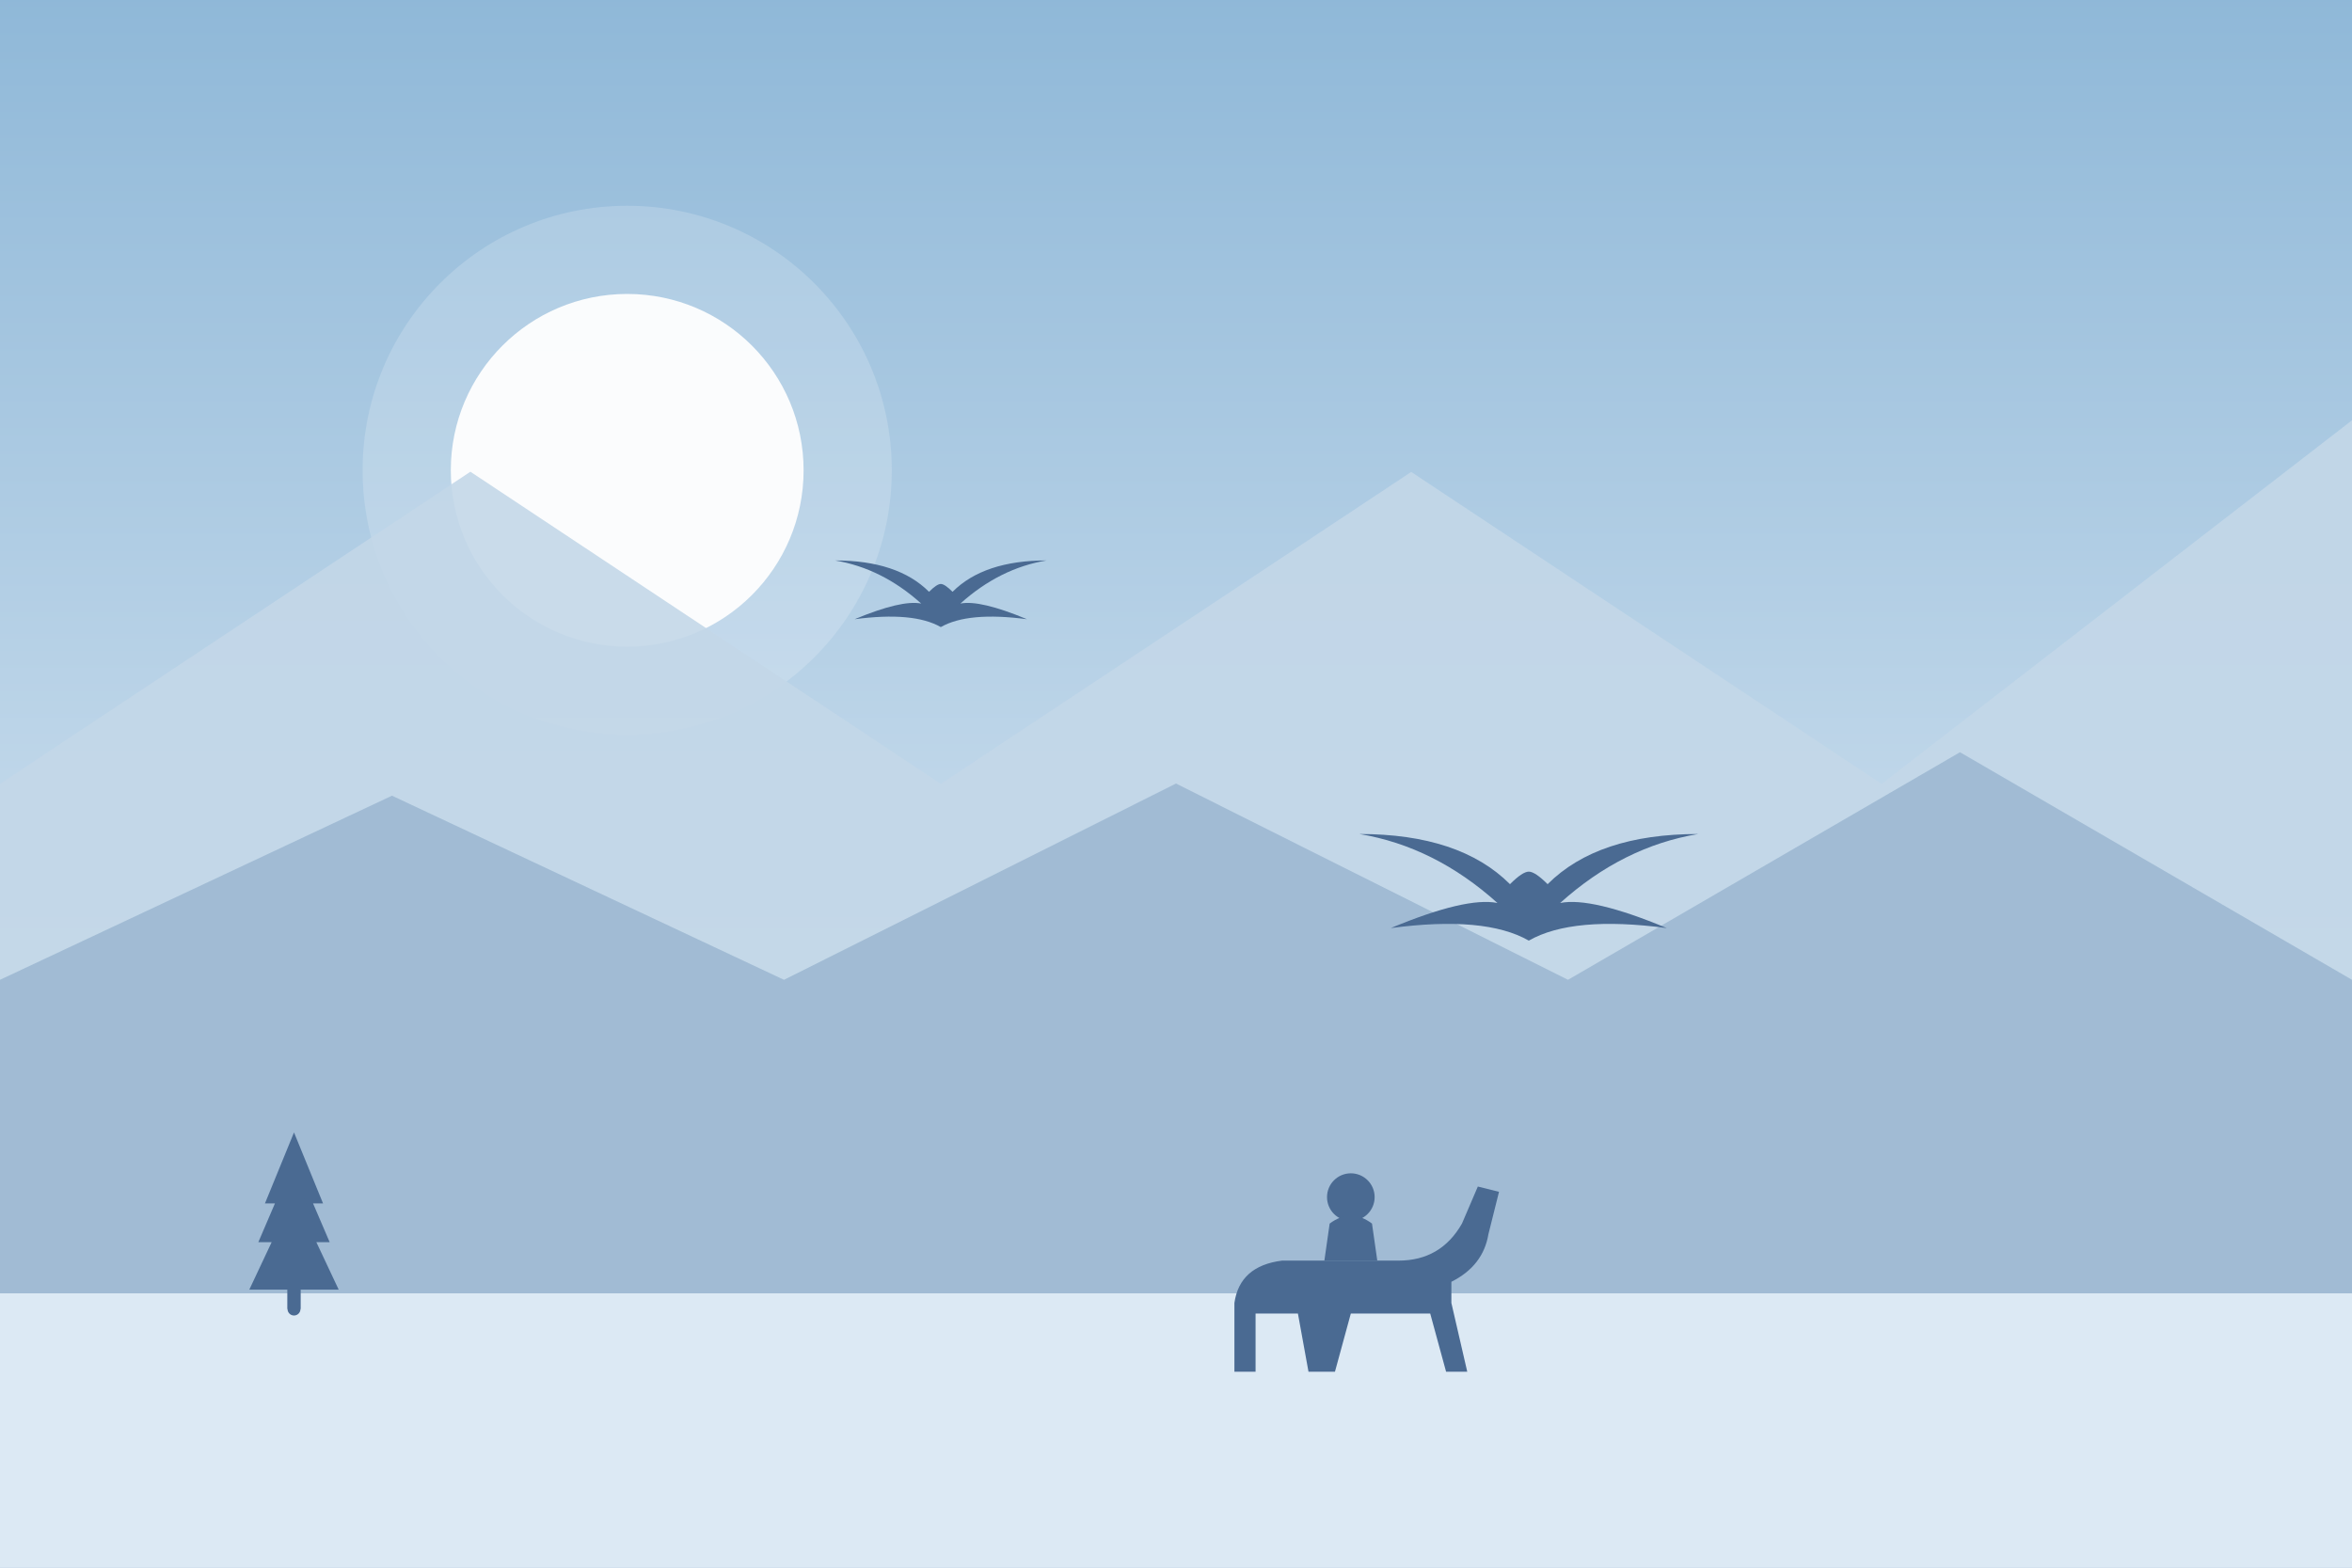
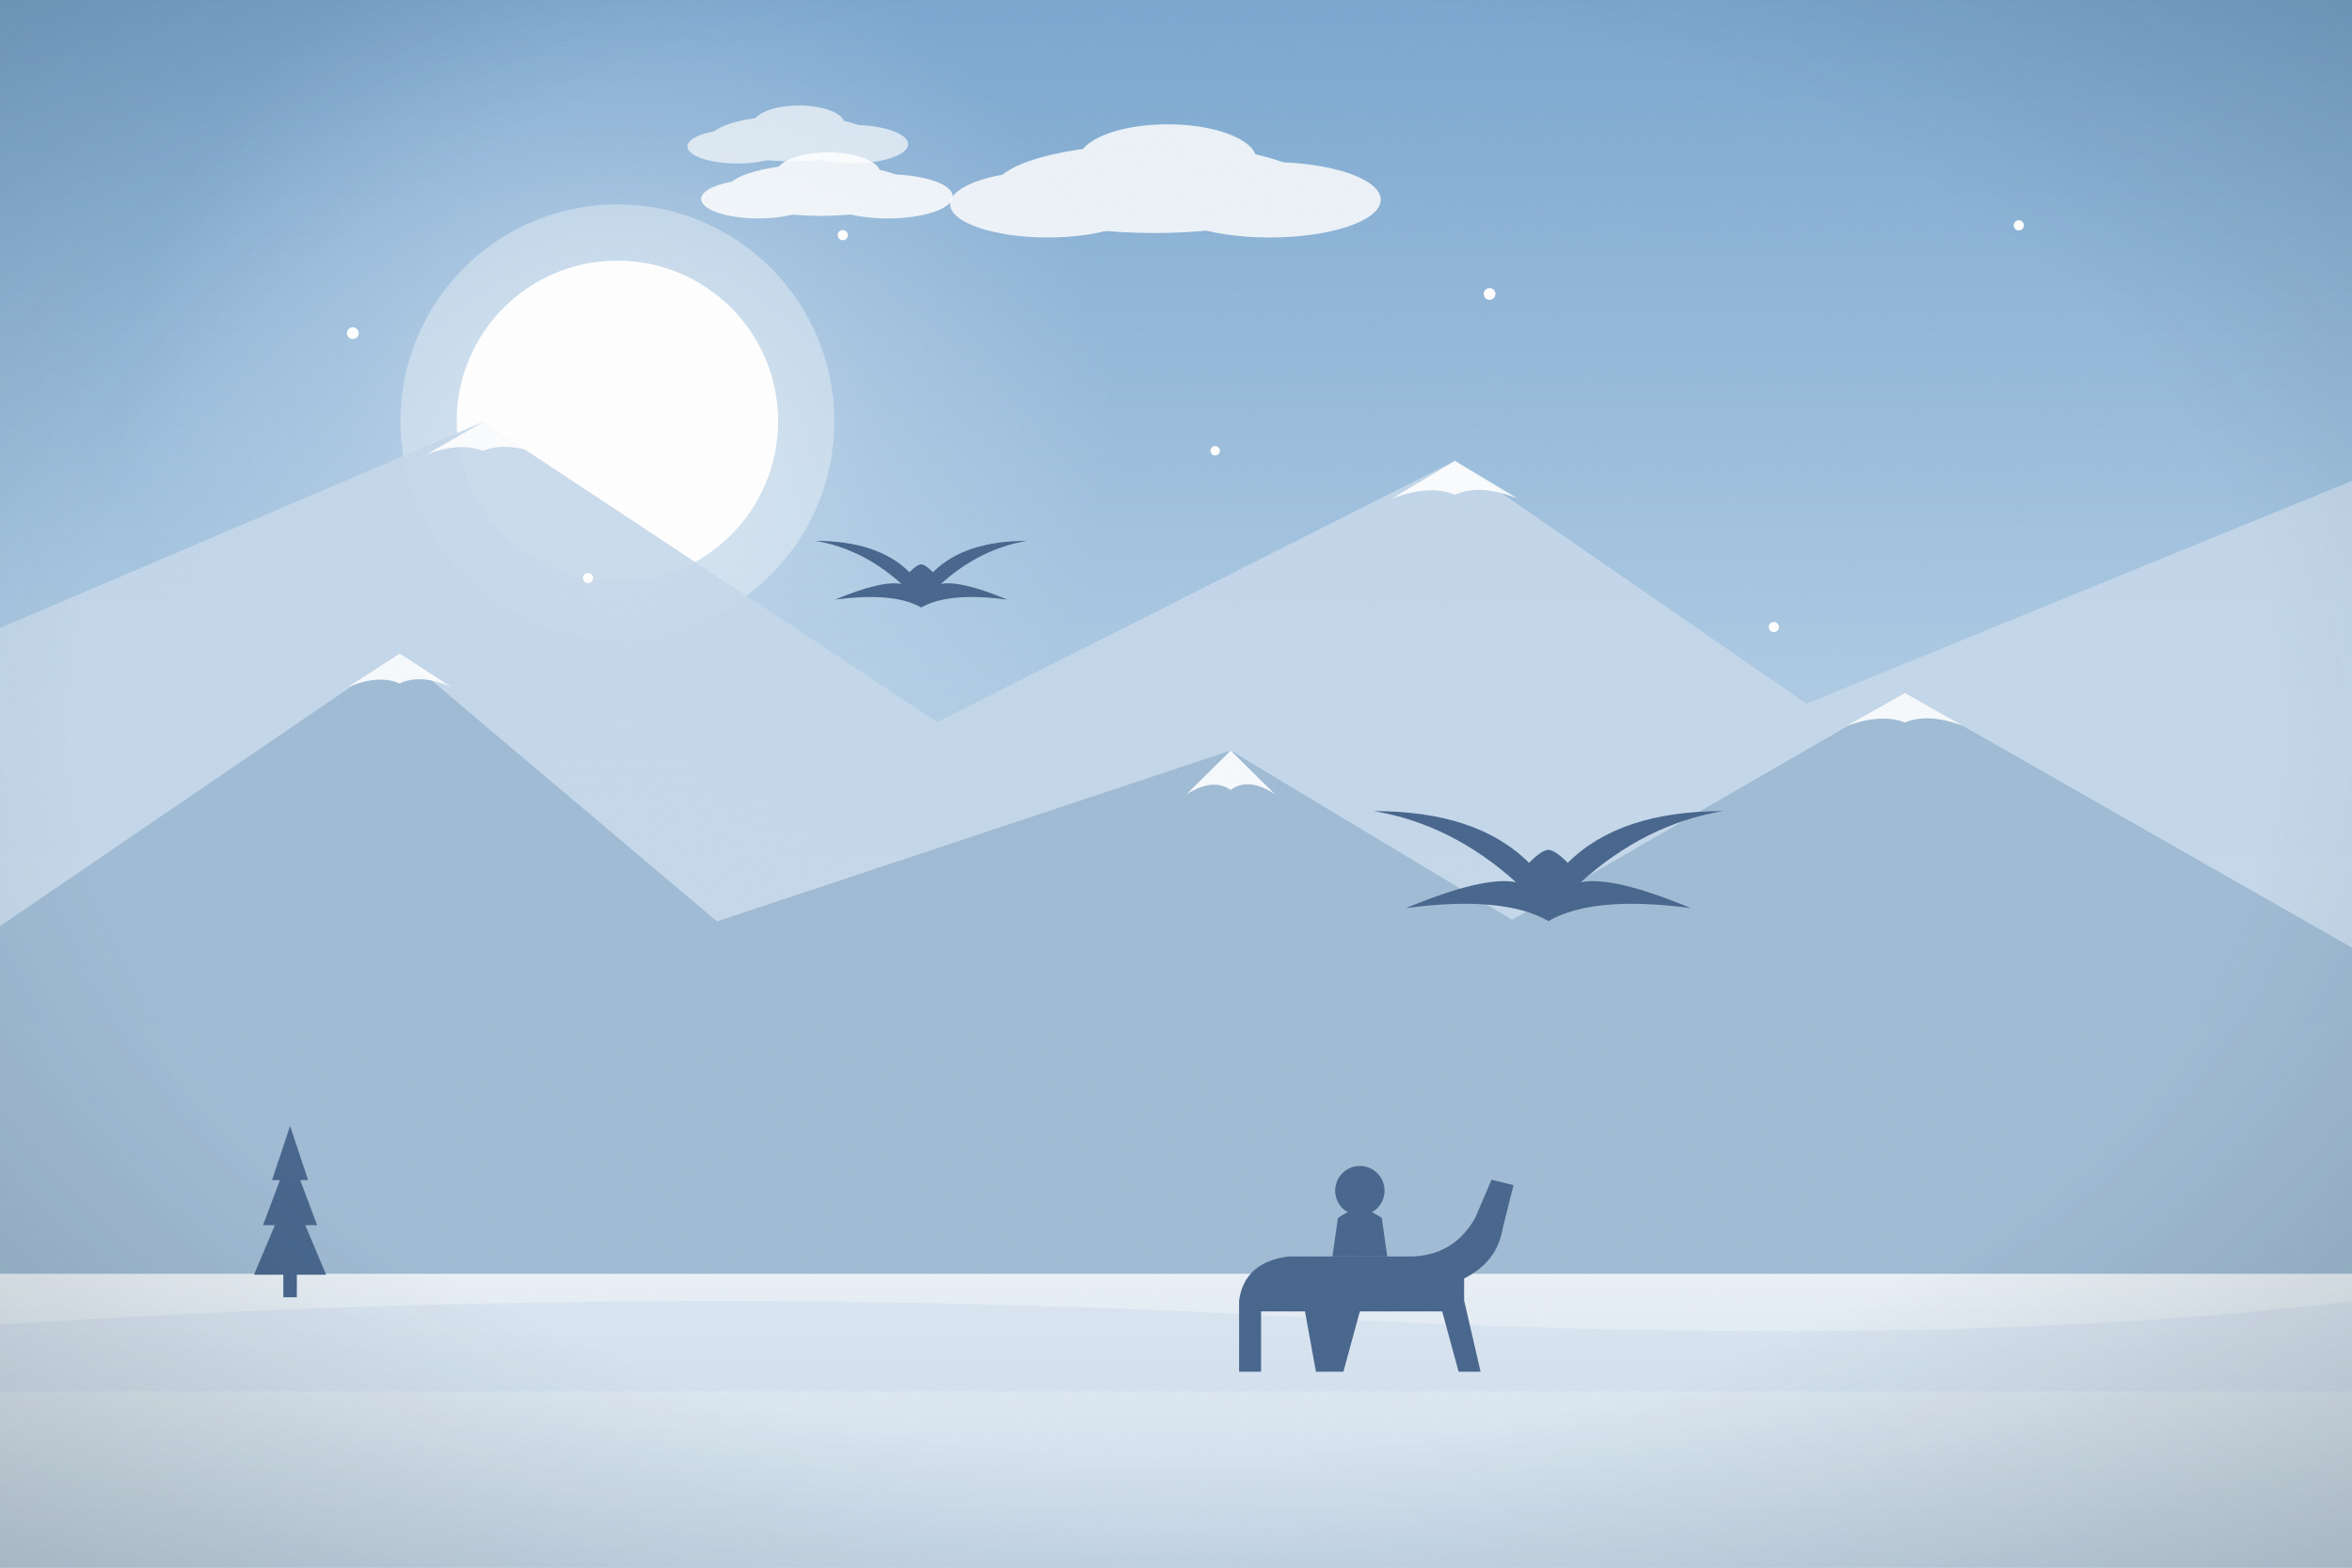
<svg xmlns="http://www.w3.org/2000/svg" viewBox="0 0 1200 800" width="1200" height="800" preserveAspectRatio="xMidYMid slice">
  <defs>
-     <linearGradient id="sky34u5k5" x1="0" y1="0" x2="0" y2="1">
-       <stop offset="0" stop-color="#8fb8d8" />
-       <stop offset="1" stop-color="#eef4fa" />
+     <linearGradient id="sky1" x1="0" y1="0" x2="0" y2="1">
+       <stop offset="0" stop-color="#7aa6cf" />
+       <stop offset="0.55" stop-color="#b9d3e8" />
+       <stop offset="1" stop-color="#f0f6fb" />
    </linearGradient>
  </defs>
-   <rect width="1200" height="800" fill="url(#sky34u5k5)" />
-   <circle cx="320" cy="240" r="135" fill="#fefefe" opacity="0.18" />
-   <circle cx="320" cy="240" r="90" fill="#fefefe" opacity="0.95" />
-   <path d="M0 800 L0 400 L 0 400 L 240 240.721 L 480 400 L 720 240.828 L 960 400 L 1200 214.48 L 1200 800 Z" fill="#c3d7e8" opacity="0.9" />
-   <path d="M0 800 L0 500 L 0 500 L 200 406.047 L 400 500 L 600 399.838 L 800 500 L 1000 383.866 L 1200 500 L 1200 800 Z" fill="#9db8d2" opacity="0.9" />
-   <rect x="0" y="660" width="1200" height="140" fill="#dce9f4" />
-   <g transform="translate(700 700) scale(1.35 1.35)" fill="#4a6a92" stroke="#4a6a92" stroke-width="0" opacity="1">
+   <rect width="1200" height="800" fill="url(#sky1)" />
+   <defs>
+     <radialGradient id="glow2" cx="0.5" cy="0.5" r="0.5">
+       <stop offset="0" stop-color="#e8f1fa" stop-opacity="0.55" />
+       <stop offset="0.55" stop-color="#e8f1fa" stop-opacity="0.2" />
+       <stop offset="1" stop-color="#e8f1fa" stop-opacity="0" />
+     </radialGradient>
+   </defs>
+   <circle cx="315" cy="215" r="254.2" fill="url(#glow2)" />
+   <circle cx="315" cy="215" r="110.7" fill="#ffffff" opacity="0.35" />
+   <circle cx="315" cy="215" r="82" fill="#ffffff" />
+   <g fill="#ffffff" opacity="0.666">
+     <ellipse cx="404.138" cy="70.67" rx="41.798" ry="11.611" />
+     <ellipse cx="376.273" cy="74.734" rx="25.543" ry="8.708" />
+     <ellipse cx="434.326" cy="73.572" rx="29.027" ry="9.869" />
+     <ellipse cx="407.622" cy="63.123" rx="23.221" ry="9.288" />
+   </g>
+   <g fill="#ffffff" opacity="0.836">
+     <ellipse cx="588.948" cy="96.273" rx="81.537" ry="22.649" />
+     <ellipse cx="534.59" cy="104.201" rx="49.828" ry="16.987" />
+     <ellipse cx="647.836" cy="101.936" rx="56.623" ry="19.252" />
+     <ellipse cx="595.743" cy="81.551" rx="45.298" ry="18.119" />
+   </g>
+   <g fill="#ffffff" opacity="0.857">
+     <ellipse cx="418.611" cy="96.912" rx="47.65" ry="13.236" />
+     <ellipse cx="386.844" cy="101.545" rx="29.12" ry="9.927" />
+     <ellipse cx="453.025" cy="100.221" rx="33.091" ry="11.251" />
+     <ellipse cx="422.582" cy="88.308" rx="26.472" ry="10.589" />
+   </g>
+   <path d="M0 800 L0 320.5 L 246.5 215.3 L 478.2 368.5 L 742.3 235.2 L 921.7 359.1 L 1200.0 245.4 L 1200 800 Z" fill="#c6d8ea" opacity="0.92" />
+   <path d="M 217.8 231.8 L 246.5 215.3 L 275.1 231.8 Q 257.9 225.2 246.5 230.1 Q 235.0 225.5 217.8 231.8 Z" fill="#ffffff" opacity="0.92" />
+   <path d="M 710.2 254.4 L 742.3 235.2 L 774.3 254.4 Q 755.1 246.7 742.3 252.5 Q 729.5 247.1 710.2 254.4 Z" fill="#ffffff" opacity="0.92" />
+   <path d="M0 800 L0 472.6 L 203.9 333.5 L 365.8 470.2 L 627.9 383.0 L 771.5 469.4 L 971.9 353.6 L 1200.0 483.6 L 1200 800 Z" fill="#9cb8d3" opacity="0.92" />
+   <path d="M 177.8 350.5 L 203.9 333.5 L 230.1 350.5 Q 214.4 343.7 203.9 348.8 Q 193.5 344.1 177.8 350.5 Z" fill="#ffffff" opacity="0.92" />
+   <path d="M 605.4 405.3 L 627.9 383.0 L 650.5 405.3 Q 637.0 396.4 627.9 403.1 Q 618.9 396.8 605.4 405.3 Z" fill="#ffffff" opacity="0.92" />
+   <path d="M 942.3 370.4 L 971.9 353.6 L 1001.5 370.4 Q 983.7 363.7 971.9 368.7 Q 960.0 364.0 942.3 370.4 Z" fill="#ffffff" opacity="0.92" />
+   <defs>
+     <linearGradient id="gnd3" x1="0" y1="0" x2="0" y2="1">
+       <stop offset="0" stop-color="#e9f0f7" />
+       <stop offset="1" stop-color="#c9daea" />
+     </linearGradient>
+   </defs>
+   <rect x="0" y="650" width="1200" height="150" fill="url(#gnd3)" />
+   <path d="M0 676 Q 336 654 660 672 T 1200 664 L 1200 710 L 0 710 Z" fill="#c9daea" opacity="0.45" />
+   <g transform="translate(705 700) scale(1.4 1.4)" fill="#47658c" stroke="#47658c" stroke-width="0" opacity="1">
    <path d="M-52 0 L-52 -26 Q-50 -40 -34 -42 L10 -42 Q26 -42 34 -56 L40 -70 L48 -68 L44 -52 Q42 -40 30 -34 L30 -26 L36 0 L28 0 L22 -22 L-8 -22 L-14 0 L-24 0 L-28 -22 L-44 -22 L-44 0 Z" />
    <circle cx="-8" cy="-66" r="9" />
    <path d="M-16 -56 Q-8 -62 0 -56 L2 -42 L-18 -42 Z" />
  </g>
-   <g transform="translate(780 480) scale(1.6 1.6)" fill="#4a6a92" stroke="#4a6a92" stroke-width="0" opacity="1">
+   <g transform="translate(790 470) scale(1.65 1.65)" fill="#47658c" stroke="#47658c" stroke-width="0" opacity="1">
    <path d="M0 0 Q-14 -8 -44 -4 Q-20 -14 -10 -12 Q-30 -30 -54 -34 Q-22 -34 -6 -18 Q-2 -22 0 -22 Q2 -22 6 -18 Q22 -34 54 -34 Q30 -30 10 -12 Q20 -14 44 -4 Q14 -8 0 0 Z" />
  </g>
-   <g transform="translate(480 320) scale(1 1)" fill="#4a6a92" stroke="#4a6a92" stroke-width="0" opacity="1">
+   <g transform="translate(470 310) scale(1 1)" fill="#47658c" stroke="#47658c" stroke-width="0" opacity="1">
    <path d="M0 0 Q-14 -8 -44 -4 Q-20 -14 -10 -12 Q-30 -30 -54 -34 Q-22 -34 -6 -18 Q-2 -22 0 -22 Q2 -22 6 -18 Q22 -34 54 -34 Q30 -30 10 -12 Q20 -14 44 -4 Q14 -8 0 0 Z" />
  </g>
-   <g transform="translate(150 668) scale(1.1 1.1)" fill="#4a6a92" stroke="#4a6a92" stroke-width="0" opacity="1">
-     <path d="M0 0 L0 -18 M0 -12 L-16 -12 L0 -46 L16 -12 Z M0 -34 L-12 -34 L0 -62 L12 -34 Z M0 -52 L-9 -52 L0 -74 L9 -52 Z" stroke-width="6" stroke-linecap="round" />
+   <g transform="translate(148 662) scale(1.15 1.15)" fill="#47658c" stroke="#47658c" stroke-width="0" opacity="1">
    <path d="M-16 -10 L0 -48 L16 -10 Z M-12 -32 L0 -64 L12 -32 Z M-8 -52 L0 -76 L8 -52 Z" />
    <rect x="-3" y="-14" width="6" height="14" />
  </g>
+   <circle cx="180" cy="170" r="3" fill="#fff" />
+   <circle cx="430" cy="120" r="2.6" fill="#fff" />
+   <circle cx="760" cy="150" r="3" fill="#fff" />
+   <circle cx="1030" cy="115" r="2.6" fill="#fff" />
+   <circle cx="905" cy="320" r="2.6" fill="#fff" />
+   <circle cx="300" cy="295" r="2.6" fill="#fff" />
+   <circle cx="620" cy="230" r="2.4" fill="#fff" />
+   <defs>
+     <radialGradient id="vig4" cx="0.5" cy="0.46" r="0.75">
+       <stop offset="0.62" stop-color="#0a1a18" stop-opacity="0" />
+       <stop offset="1" stop-color="#0a1a18" stop-opacity="0.2" />
+     </radialGradient>
+   </defs>
+   <rect width="1200" height="800" fill="url(#vig4)" />
+   <filter id="nz5">
+     <feTurbulence type="fractalNoise" baseFrequency="0.9" numOctaves="2" stitchTiles="stitch" />
+     <feColorMatrix type="saturate" values="0" />
+   </filter>
+   <rect width="1200" height="800" filter="url(#nz5)" opacity="0.05" />
</svg>
